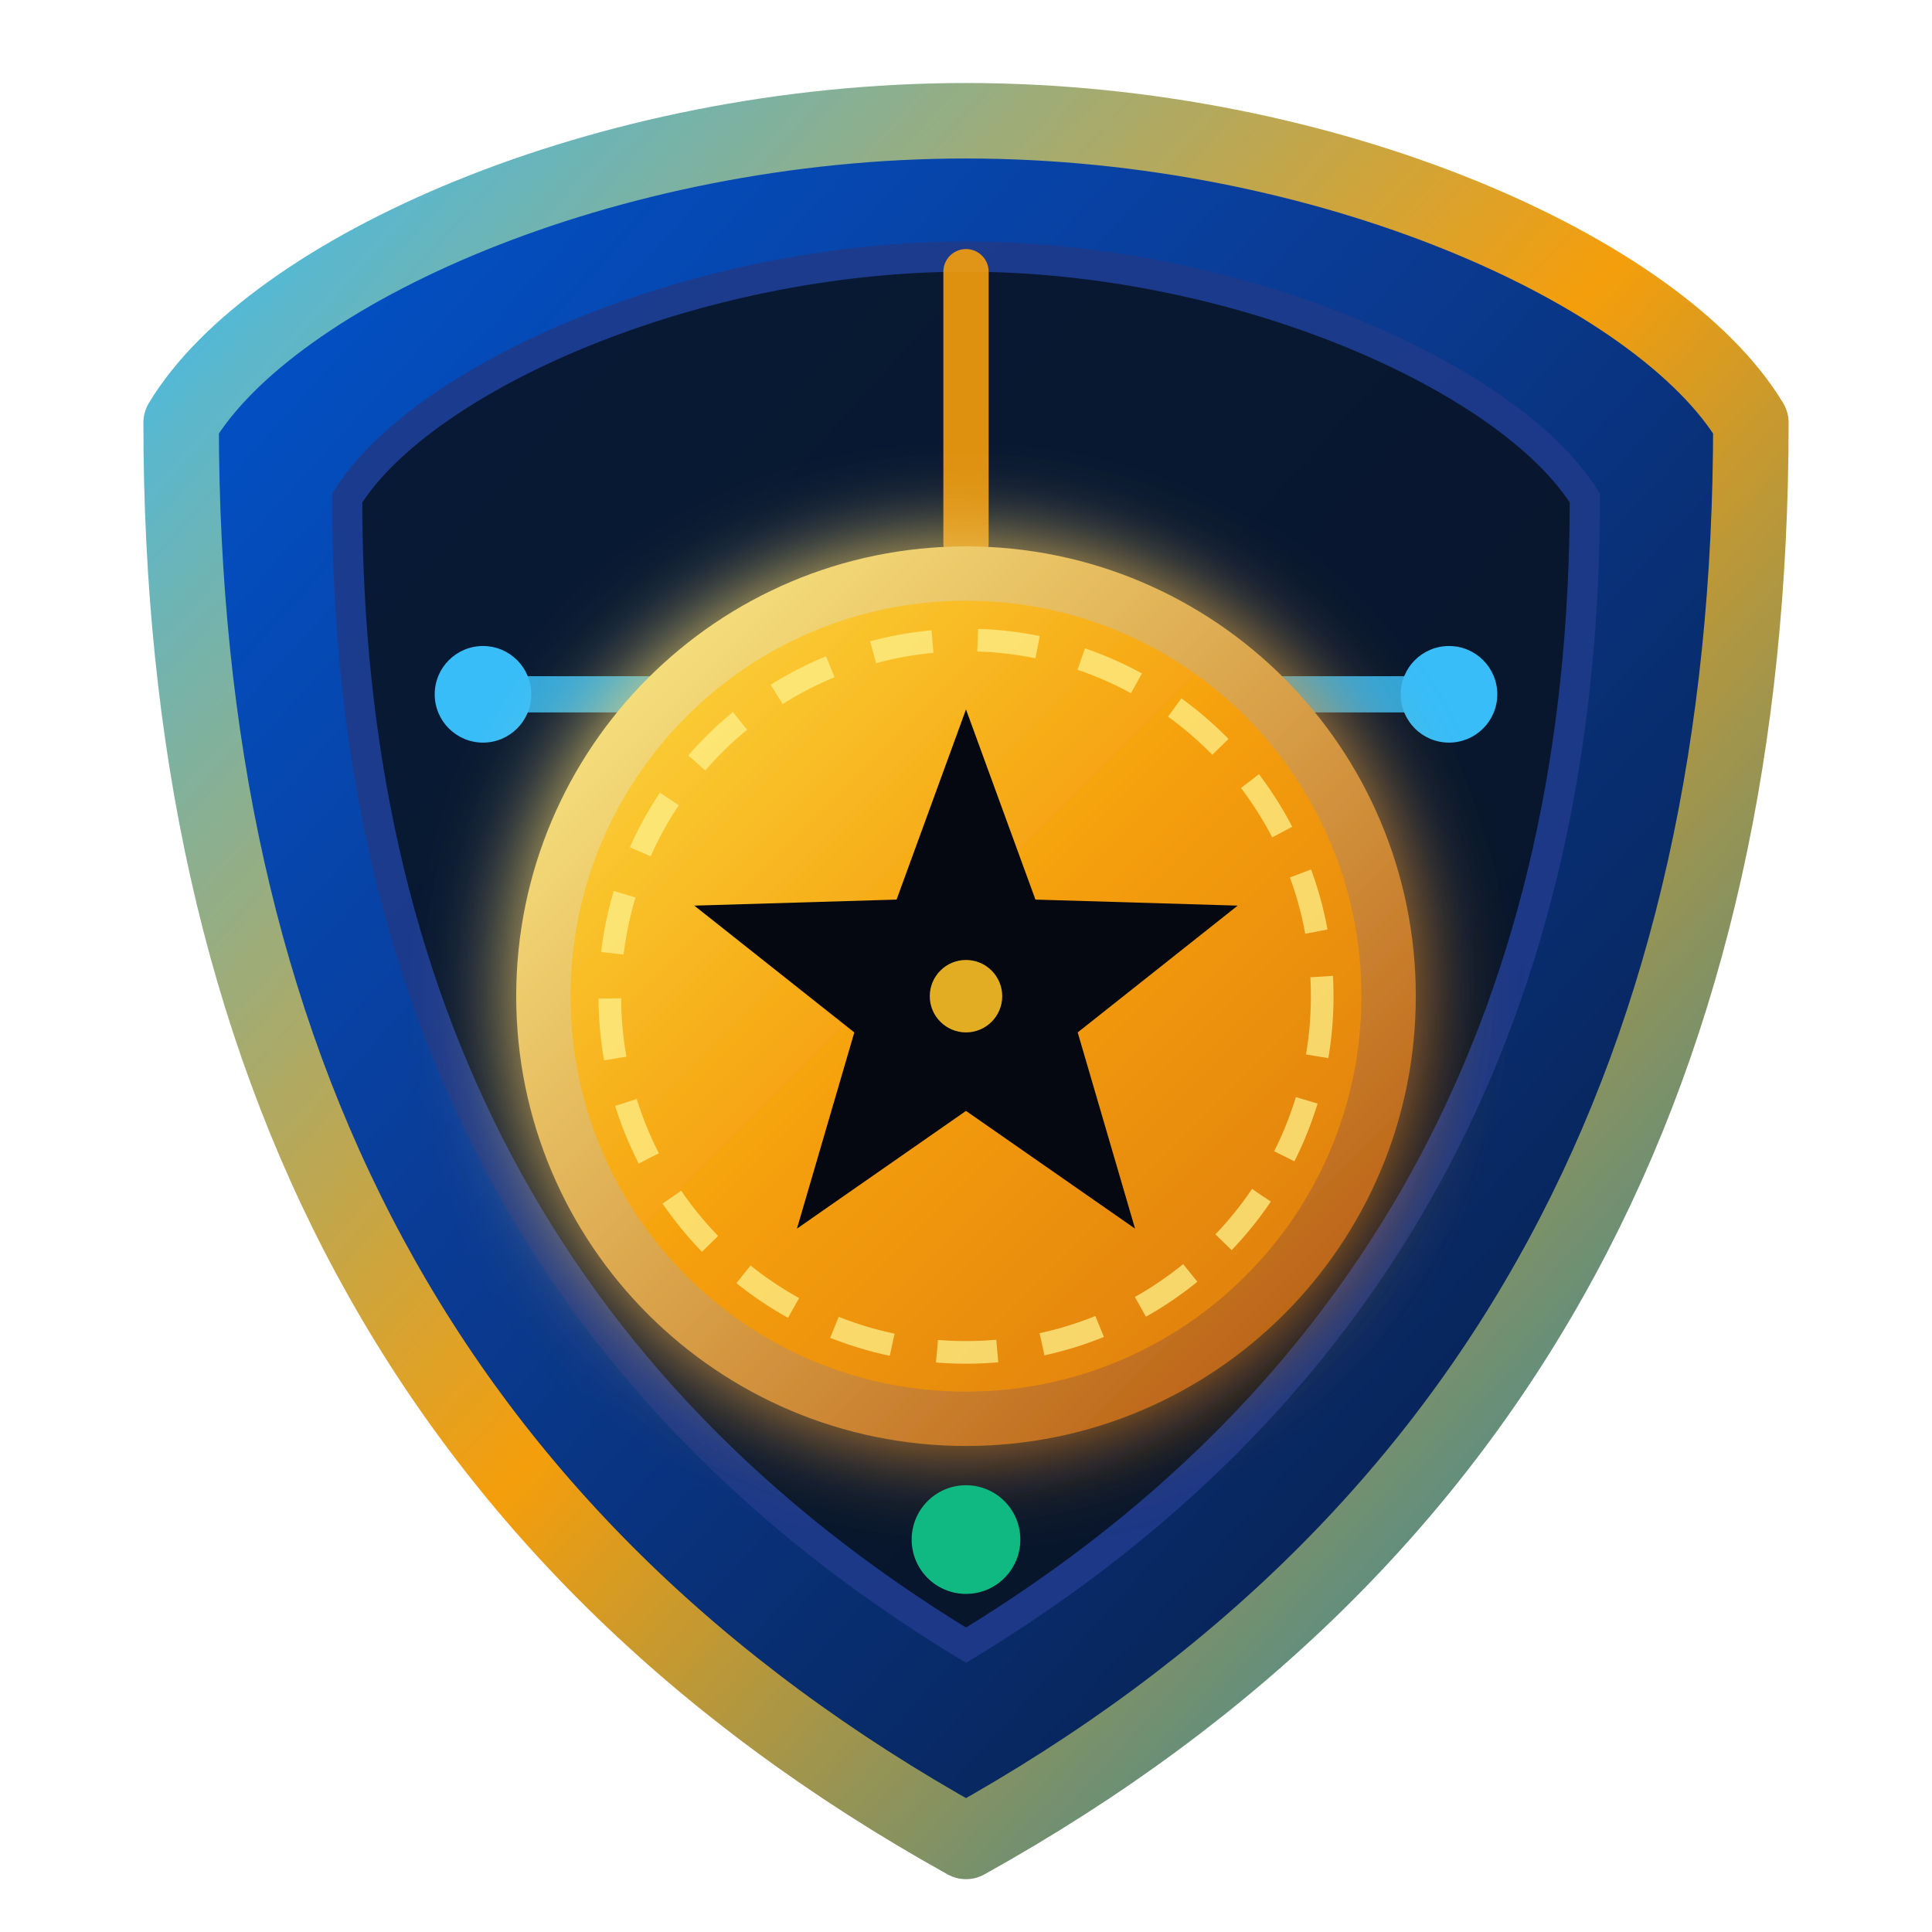
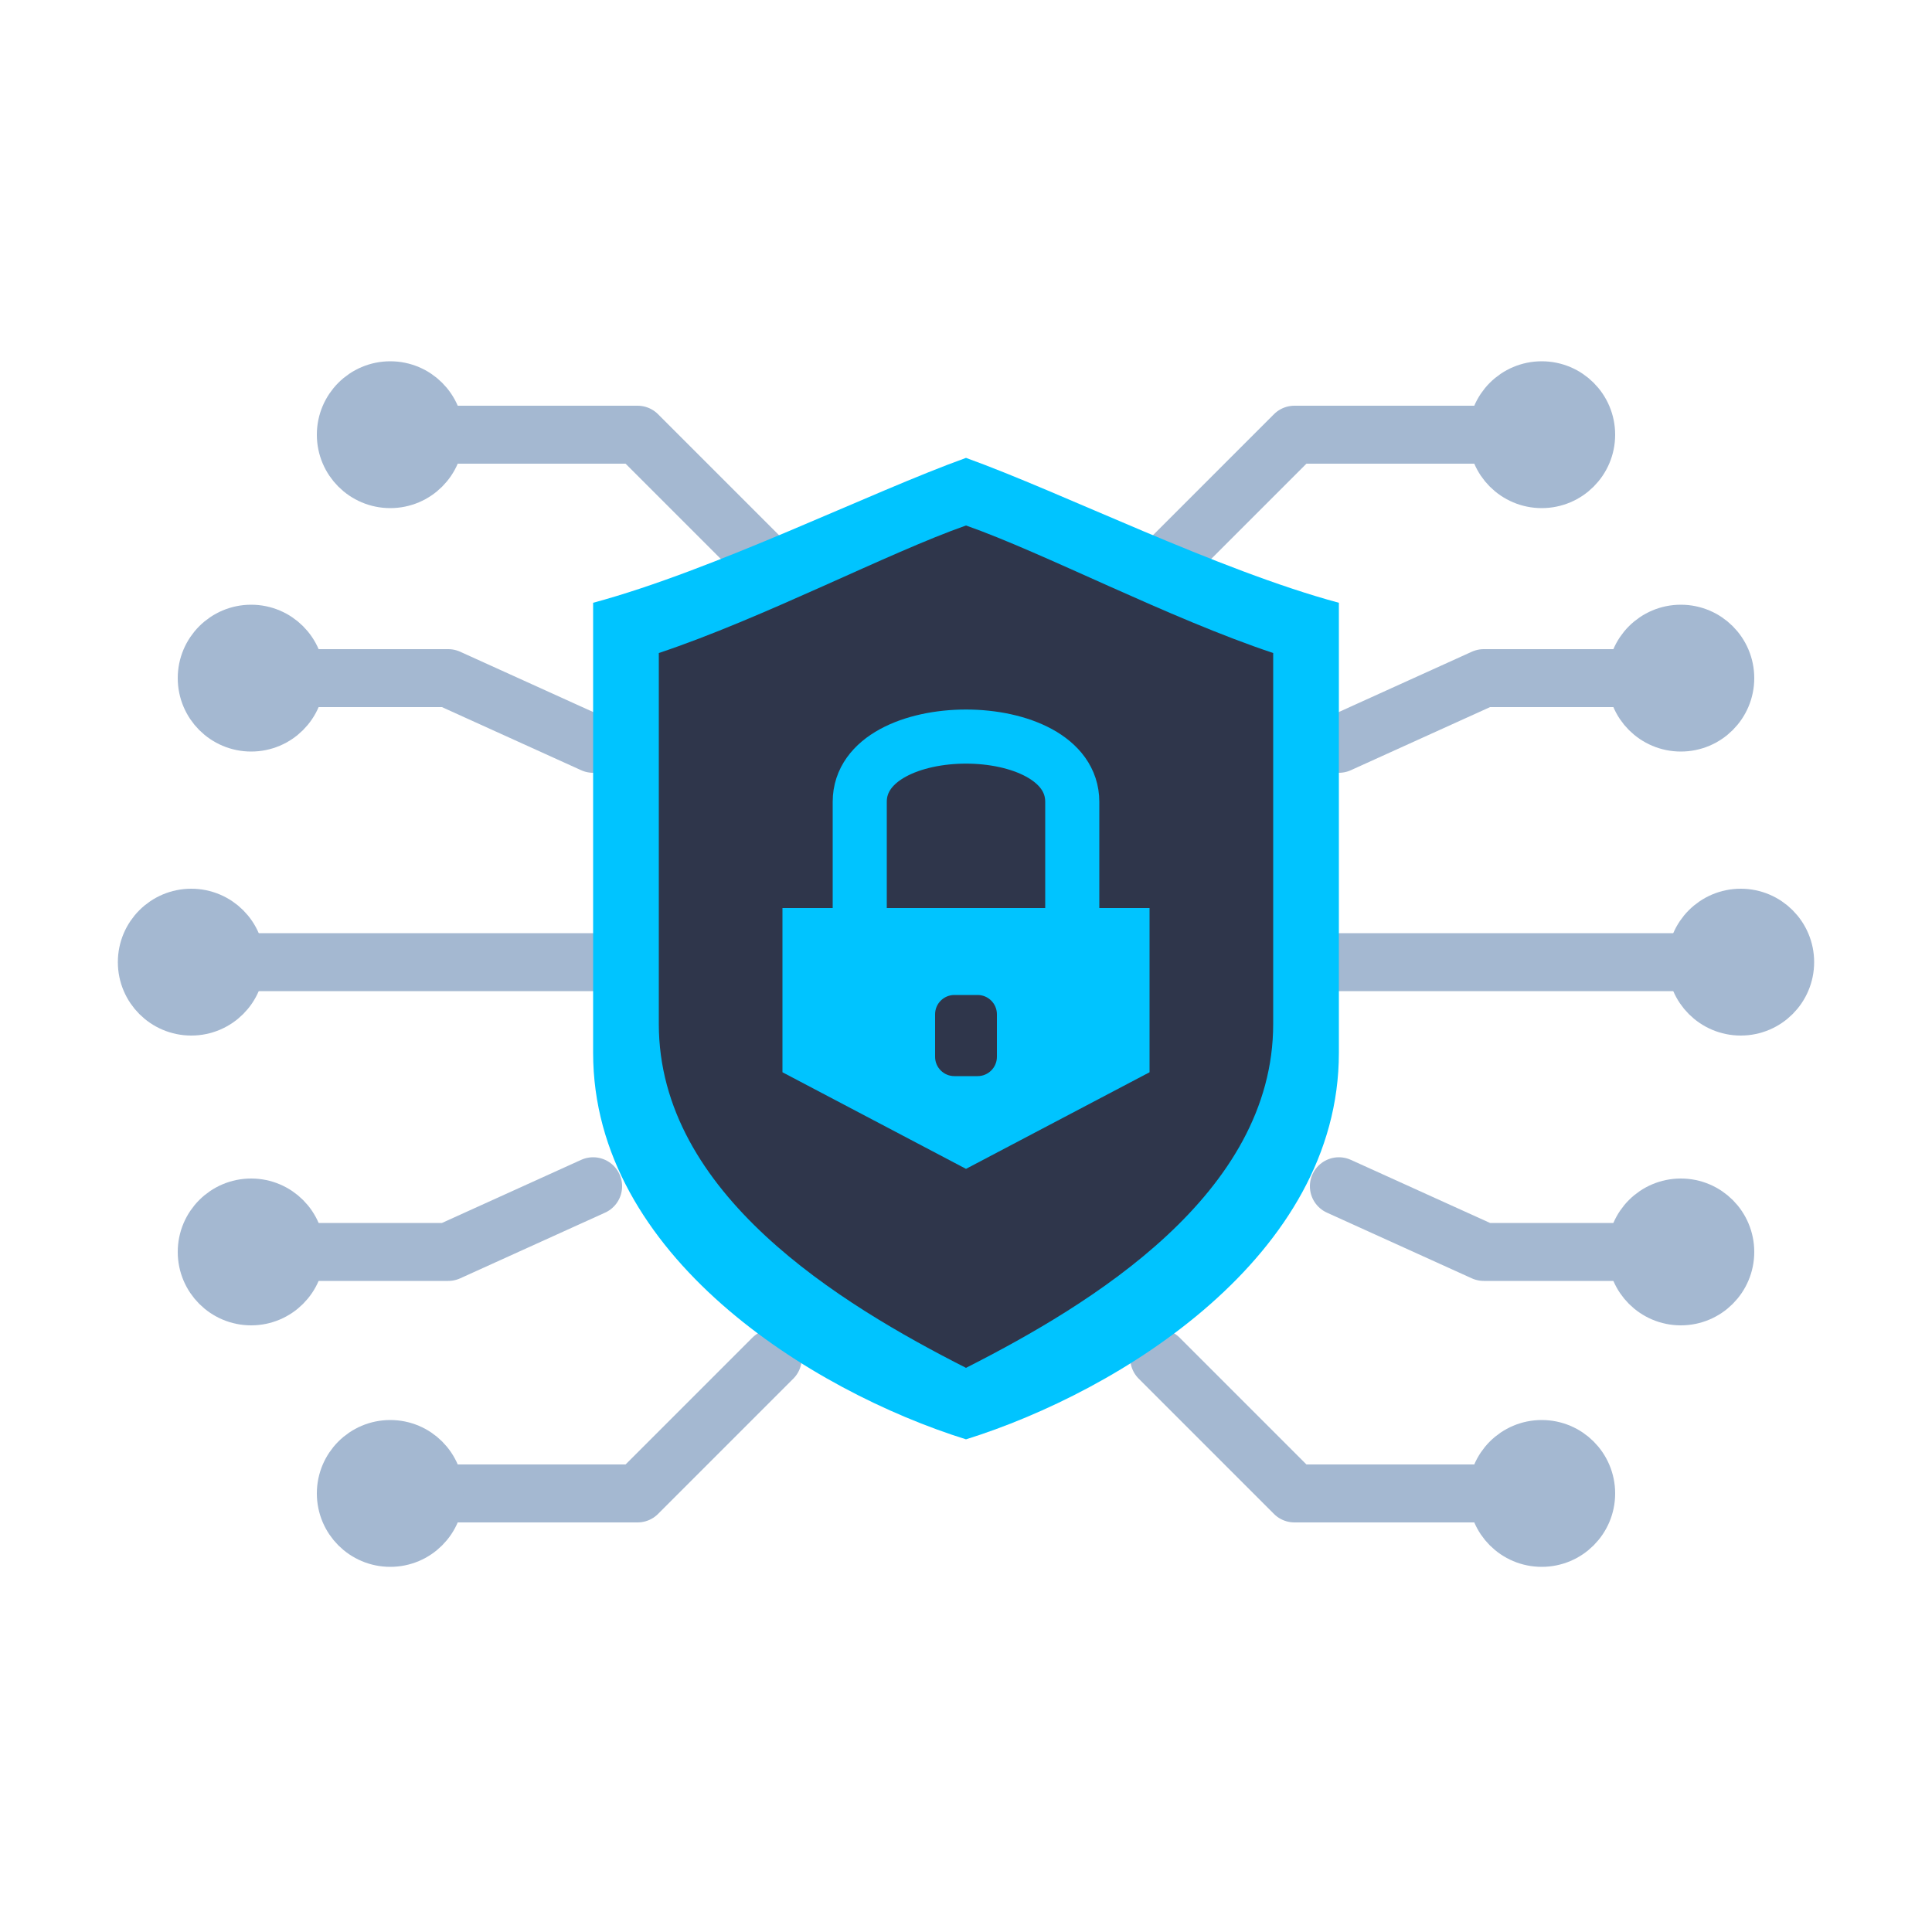
- <svg xmlns="http://www.w3.org/2000/svg" viewBox="0 0 64 64" width="64" height="64" fill="none">
-   <defs>
-     <linearGradient id="cgShieldBg" x1="0%" y1="0%" x2="100%" y2="100%">
-       <stop offset="0%" stop-color="#0056D2" />
-       <stop offset="40%" stop-color="#0A3C96" />
-       <stop offset="100%" stop-color="#061838" />
-     </linearGradient>
-     <linearGradient id="cgShieldBorder" x1="0%" y1="0%" x2="100%" y2="100%">
-       <stop offset="0%" stop-color="#38BDF8" />
-       <stop offset="50%" stop-color="#F59E0B" />
-       <stop offset="100%" stop-color="#0284C7" />
-     </linearGradient>
-     <linearGradient id="cgGoldSun" x1="0%" y1="0%" x2="100%" y2="100%">
-       <stop offset="0%" stop-color="#FDE047" />
-       <stop offset="50%" stop-color="#F59E0B" />
-       <stop offset="100%" stop-color="#D97706" />
-     </linearGradient>
-     <linearGradient id="cgGoldRing" x1="0%" y1="0%" x2="100%" y2="100%">
-       <stop offset="0%" stop-color="#FEF08A" />
-       <stop offset="100%" stop-color="#B45309" />
-     </linearGradient>
-     <filter id="cgGlow" x="-20%" y="-20%" width="140%" height="140%">
-       <feGaussianBlur stdDeviation="1.5" result="blur" />
-       <feComposite in="SourceGraphic" in2="blur" operator="over" />
-     </filter>
-   </defs>
-   <path d="M 32 4 C 44 4, 55 9, 58 14 C 58 35, 50 51, 32 61 C 14 51, 6 35, 6 14 C 9 9, 20 4, 32 4 Z" fill="url(#cgShieldBg)" stroke="url(#cgShieldBorder)" stroke-width="2.5" stroke-linejoin="round" />
-   <path d="M 32 8.5 C 41 8.5, 50 12.5, 52.5 16.5 C 52.5 33, 46 46, 32 54.5 C 18 46, 11.5 33, 11.5 16.5 C 14 12.5, 23 8.5, 32 8.5 Z" fill="#081426" stroke="#1E3A8A" stroke-width="1" opacity="0.9" />
-   <path d="M 16 23 L 23 23 L 27 28" stroke="#38BDF8" stroke-width="1.2" stroke-linecap="round" stroke-linejoin="round" opacity="0.85" />
-   <circle cx="16" cy="23" r="1.6" fill="#38BDF8" />
-   <path d="M 48 23 L 41 23 L 37 28" stroke="#38BDF8" stroke-width="1.2" stroke-linecap="round" stroke-linejoin="round" opacity="0.85" />
-   <circle cx="48" cy="23" r="1.6" fill="#38BDF8" />
-   <line x1="32" y1="9" x2="32" y2="18" stroke="#F59E0B" stroke-width="1.5" stroke-linecap="round" opacity="0.9" />
-   <circle cx="32" cy="33" r="14" fill="url(#cgGoldSun)" stroke="url(#cgGoldRing)" stroke-width="1.8" filter="url(#cgGlow)" />
-   <circle cx="32" cy="33" r="11.8" fill="none" stroke="#FEF08A" stroke-width="0.75" stroke-dasharray="2 1.5" opacity="0.75" />
-   <polygon points="       32,23.5       34.3,29.8       41.0,30.0       35.7,34.2       37.6,40.7       32,36.8       26.4,40.7       28.3,34.2       23.0,30.0       29.7,29.8     " fill="#050811" />
-   <circle cx="32" cy="33" r="1.2" fill="#FBBF24" opacity="0.9" />
-   <circle cx="32" cy="51" r="1.8" fill="#10B981" />
+ <svg xmlns="http://www.w3.org/2000/svg" viewBox="0 0 100 100" width="100%" height="100%" fill="none">
+   <g stroke="#A4B8D1" stroke-width="3.0" stroke-linecap="round" stroke-linejoin="round">
+     <path d="M 20.2 22.5 L 33.0 22.5 L 40.0 29.5" />
+     <path d="M 13.0 35.1 L 23.2 35.1 L 30.7 38.5" />
+     <path d="M 9.9 49.8 L 30.7 49.8" />
+     <path d="M 13.0 64.8 L 23.2 64.8 L 30.7 61.4" />
+     <path d="M 20.2 77.3 L 33.0 77.3 L 40.0 70.3" />
+     <path d="M 79.8 22.5 L 67.0 22.5 L 60.0 29.5" />
+     <path d="M 87.0 35.1 L 76.8 35.1 L 69.3 38.5" />
+     <path d="M 90.1 49.8 L 69.3 49.8" />
+     <path d="M 87.0 64.8 L 76.8 64.8 L 69.3 61.4" />
+     <path d="M 79.8 77.3 L 67.0 77.3 L 60.0 70.3" />
+   </g>
+   <g stroke="#A4B8D1" stroke-width="2.4" fill="none">
+     <circle cx="20.2" cy="22.5" r="2.6" />
+     <circle cx="13.0" cy="35.1" r="2.6" />
+     <circle cx="9.9" cy="49.8" r="2.6" />
+     <circle cx="13.0" cy="64.8" r="2.6" />
+     <circle cx="20.2" cy="77.3" r="2.6" />
+     <circle cx="79.8" cy="22.5" r="2.6" />
+     <circle cx="87.0" cy="35.1" r="2.6" />
+     <circle cx="90.1" cy="49.8" r="2.6" />
+     <circle cx="87.0" cy="64.8" r="2.6" />
+     <circle cx="79.8" cy="77.3" r="2.6" />
+   </g>
+   <path d="M 50.0 23.7        C 55.0 25.5, 63.0 29.5, 69.3 31.2        L 69.3 54.5        C 69.3 65.0, 58.0 72.0, 50.0 74.5        C 42.0 72.0, 30.7 65.0, 30.7 54.5        L 30.7 31.2        C 37.0 29.5, 45.0 25.5, 50.0 23.7 Z" fill="#00C4FF" />
+   <path d="M 50.0 27.2        C 54.0 28.6, 60.5 32.0, 65.9 33.8        L 65.9 53.0        C 65.9 61.8, 56.5 67.5, 50.0 70.8        C 43.5 67.5, 34.1 61.8, 34.1 53.0        L 34.1 33.8        C 39.5 32.0, 46.0 28.6, 50.0 27.2 Z" fill="#2F364B" />
+   <path d="M 44.5 48.0 L 44.5 41.5 C 44.5 37.0, 55.5 37.0, 55.5 41.5 L 55.5 48.0" stroke="#00C4FF" stroke-width="2.8" stroke-linecap="round" fill="none" />
+   <path d="M 40.5 47.0 L 59.5 47.0 L 59.5 55.5 L 50.0 60.5 L 40.5 55.5 Z" fill="#00C4FF" />
+   <rect x="48.4" y="51.5" width="3.2" height="4.2" rx="1.0" fill="#2F364B" />
</svg>
